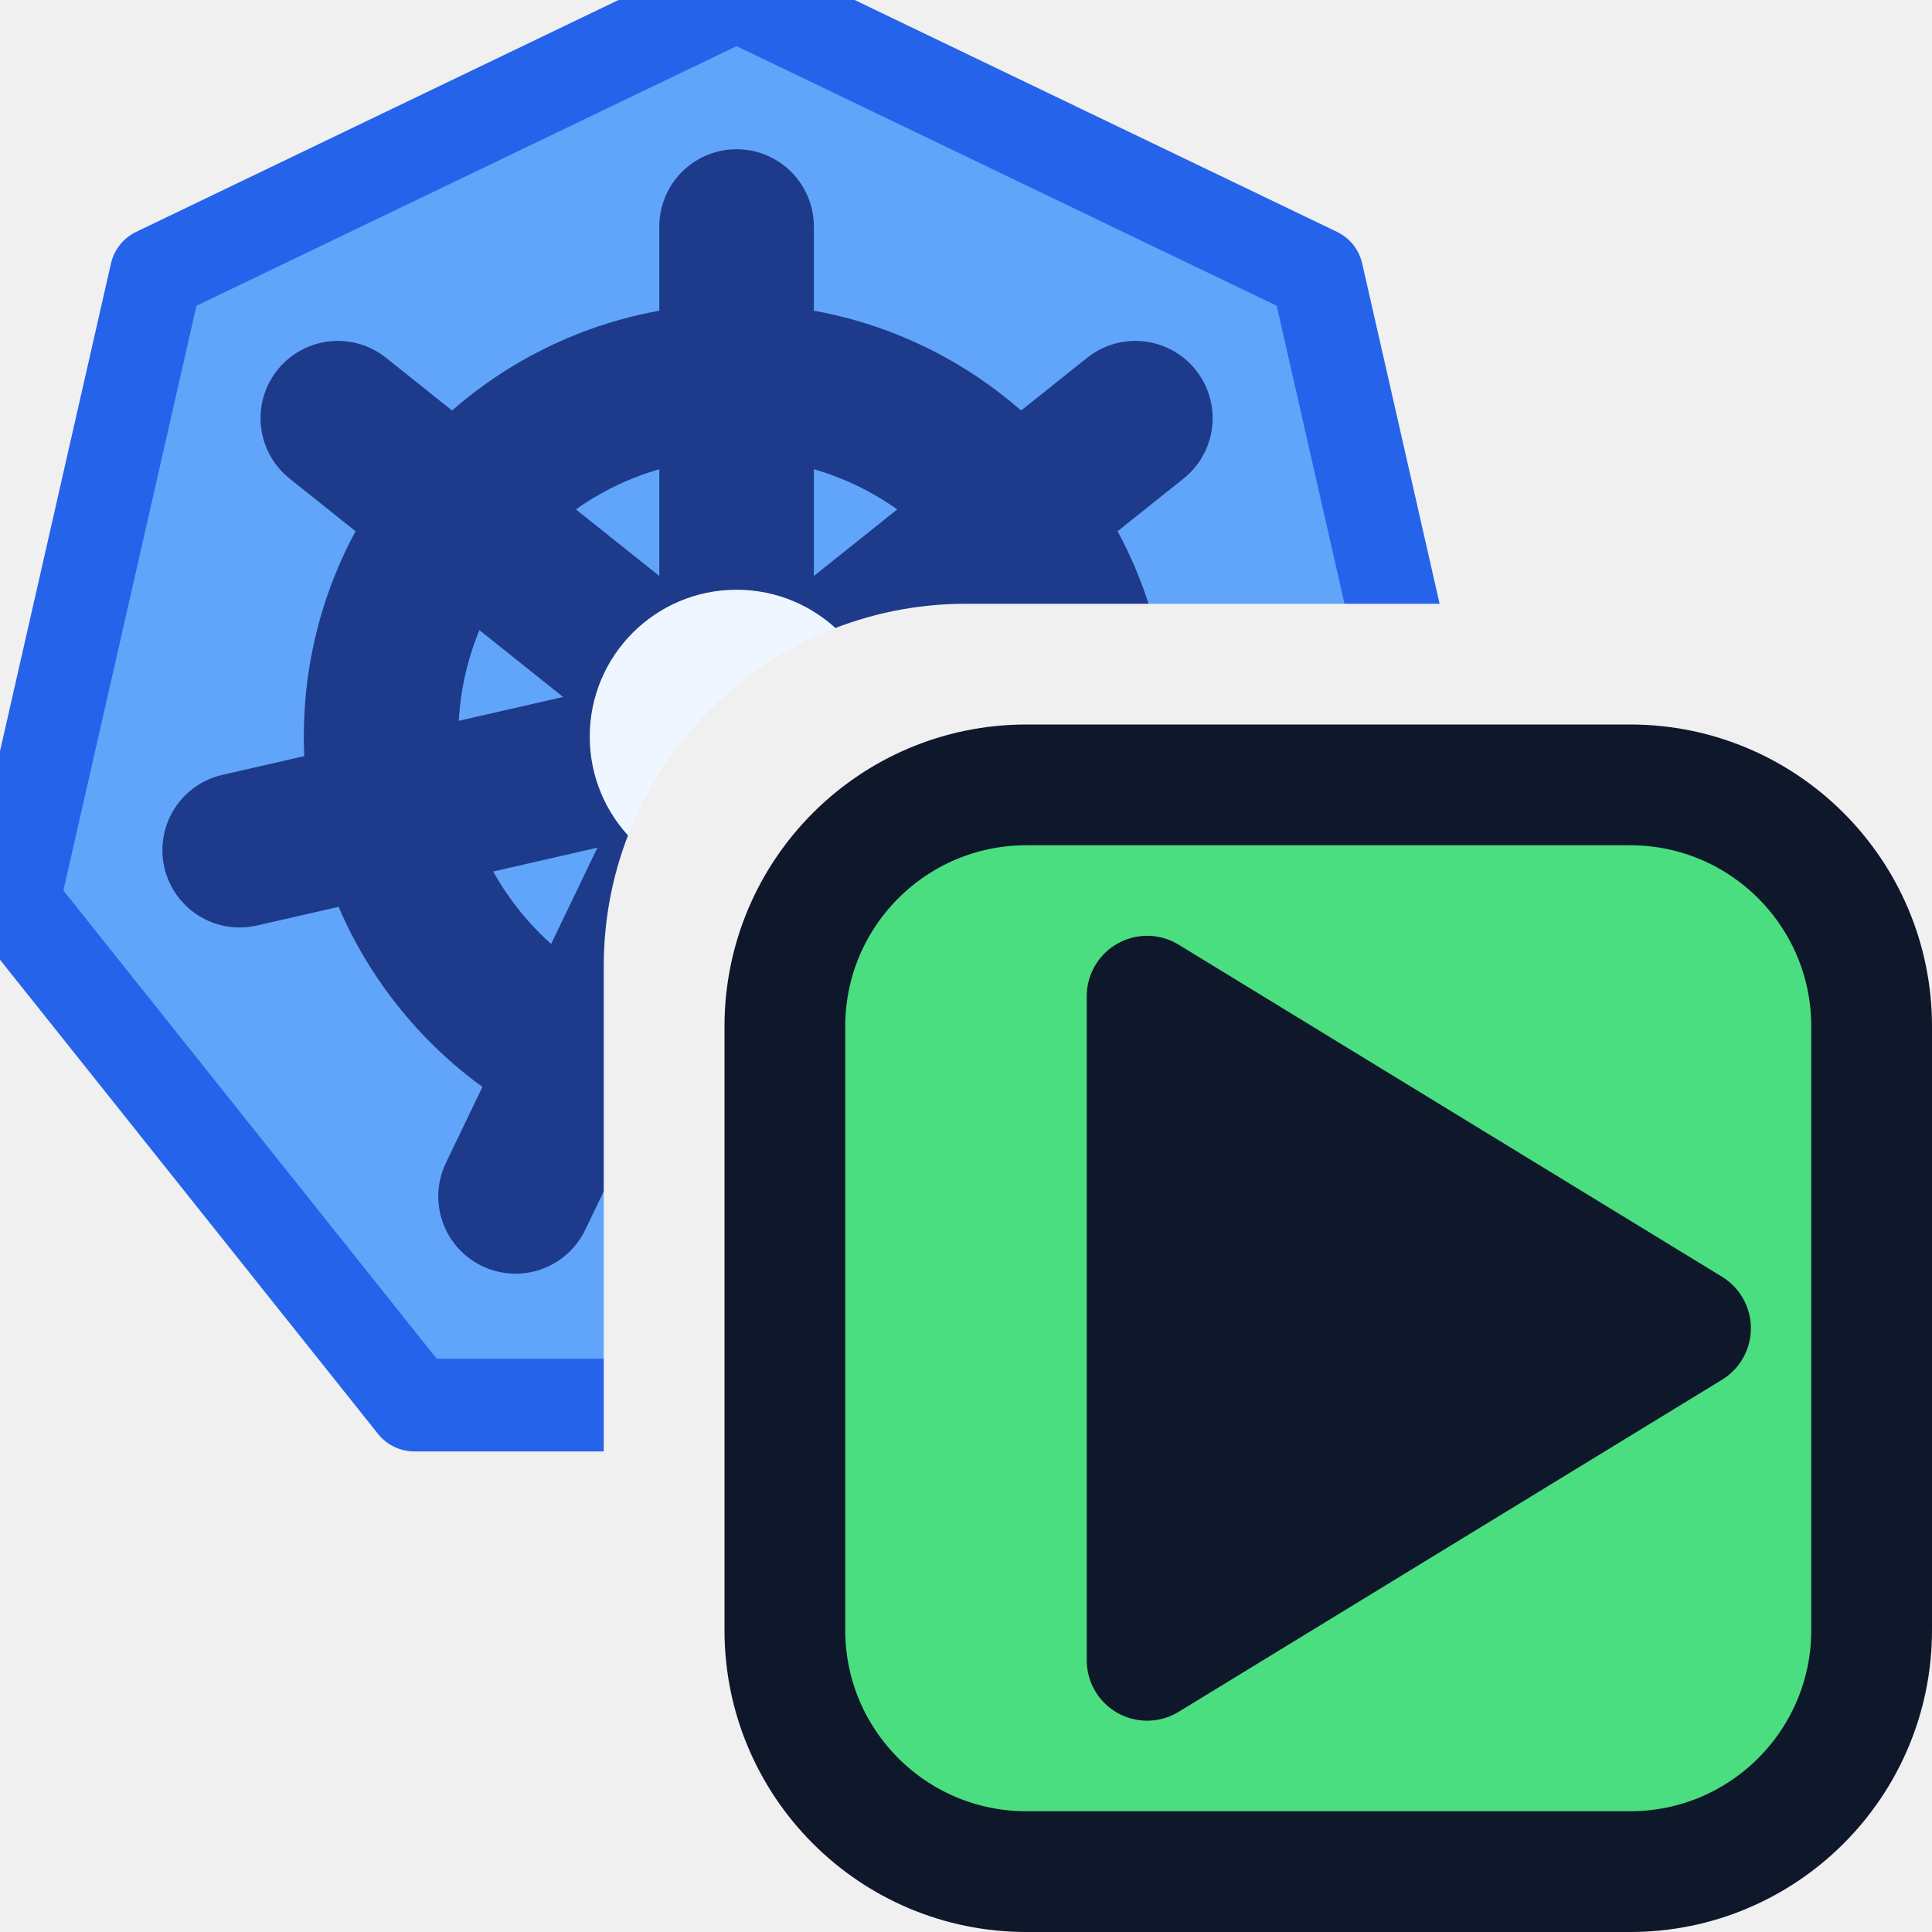
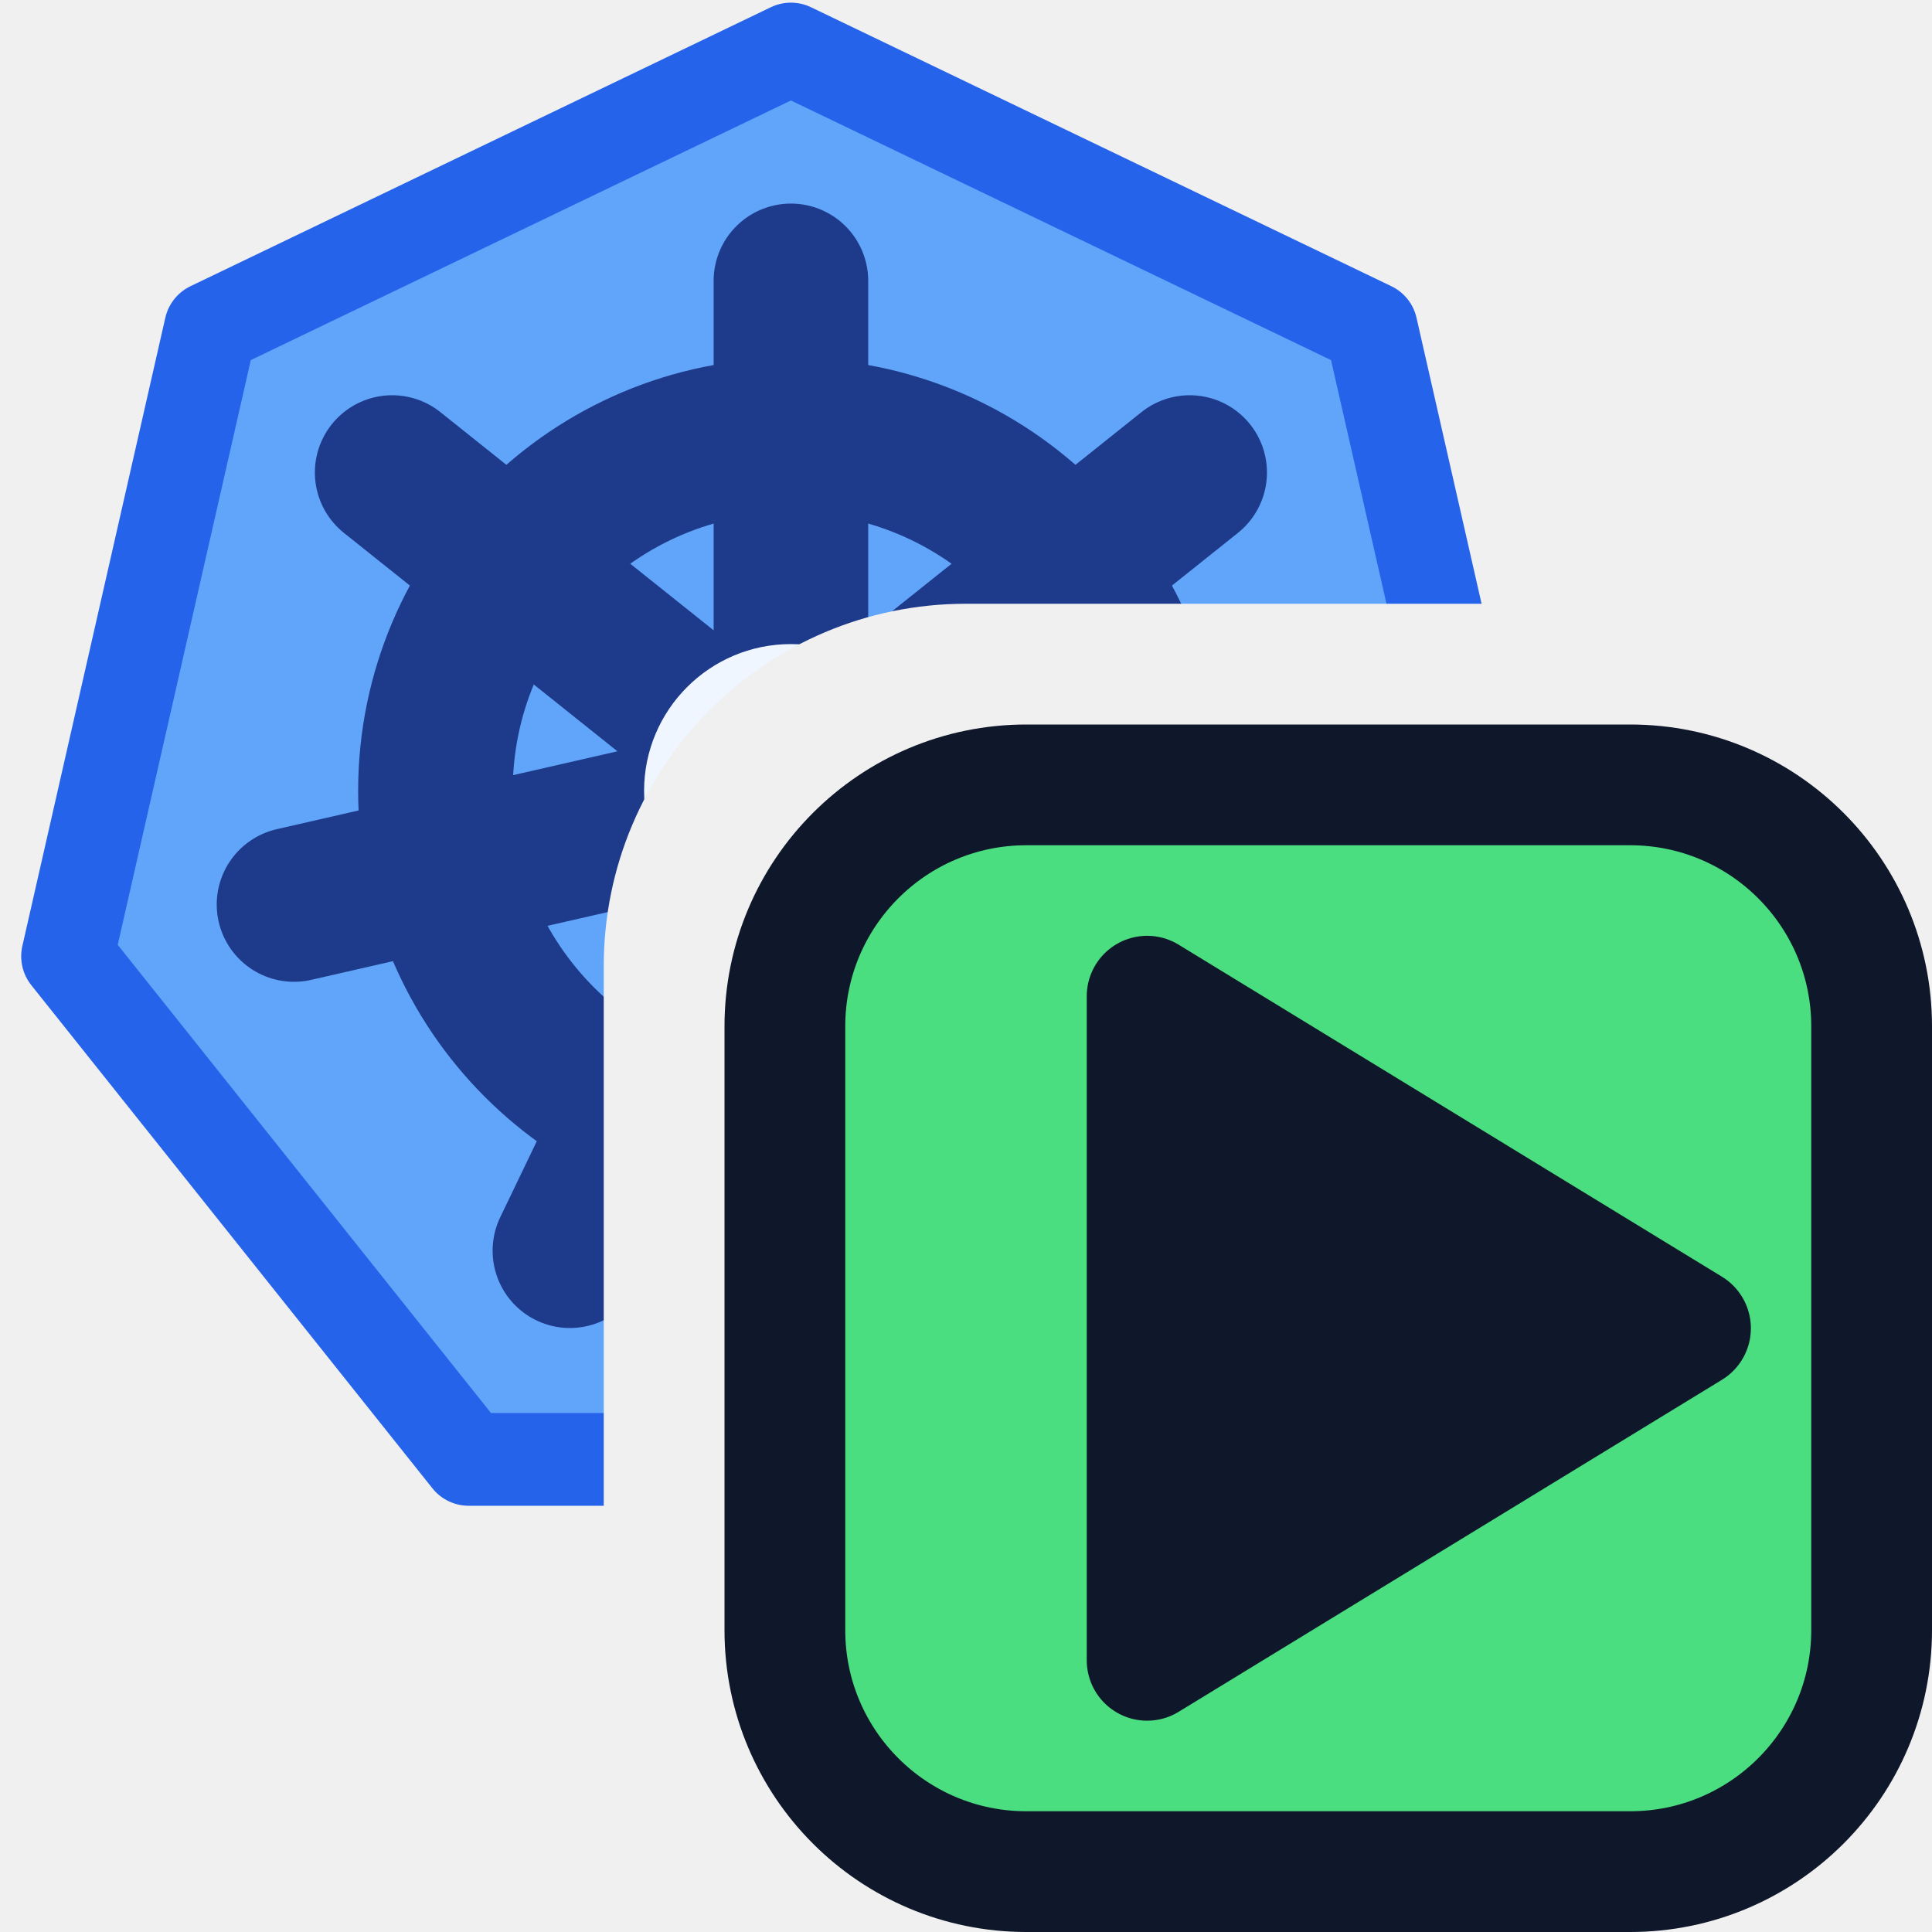
<svg xmlns="http://www.w3.org/2000/svg" width="16" height="16" viewBox="0 0 16 16" fill="none">
  <defs>
    <mask id="k8s-badge-cut">
      <rect width="16" height="16" fill="#fff" />
      <rect x="5" y="5" width="12" height="12" rx="3" fill="#000" />
    </mask>
  </defs>
  <g mask="url(#k8s-badge-cut)">
-     <g transform="translate(-1.58 -1.58) scale(0.64)">
+     <g transform="translate(-1.13 -1.13) scale(0.64)">
      <path d="M12.00 2.40 L19.51 6.01 L21.36 14.14 L16.17 20.65 L7.83 20.65 L2.64 14.14 L4.49 6.01Z" fill="#60A5FA" stroke="#2563EB" stroke-width="1.2" stroke-linejoin="round" />
      <circle cx="12" cy="12" r="4.6" stroke="#1E3A8A" stroke-width="2" />
      <path d="M12 12L12.00 5.40M12 12L17.16 7.88M12 12L18.43 13.47M12 12L14.86 17.95M12 12L9.14 17.95M12 12L5.57 13.47M12 12L6.84 7.88" stroke="#1E3A8A" stroke-width="2" stroke-linecap="round" />
      <circle cx="12" cy="12" r="1.9" fill="#EFF6FF" />
    </g>
  </g>
  <rect x="6.5" y="6.5" width="9" height="9" rx="2" fill="#4ADE80" stroke="#0F172A" />
  <path d="M9.5 8.25L14 11L9.5 13.75Z" fill="#0F172A" stroke="#0F172A" stroke-width="1" stroke-linejoin="round" />
</svg>
